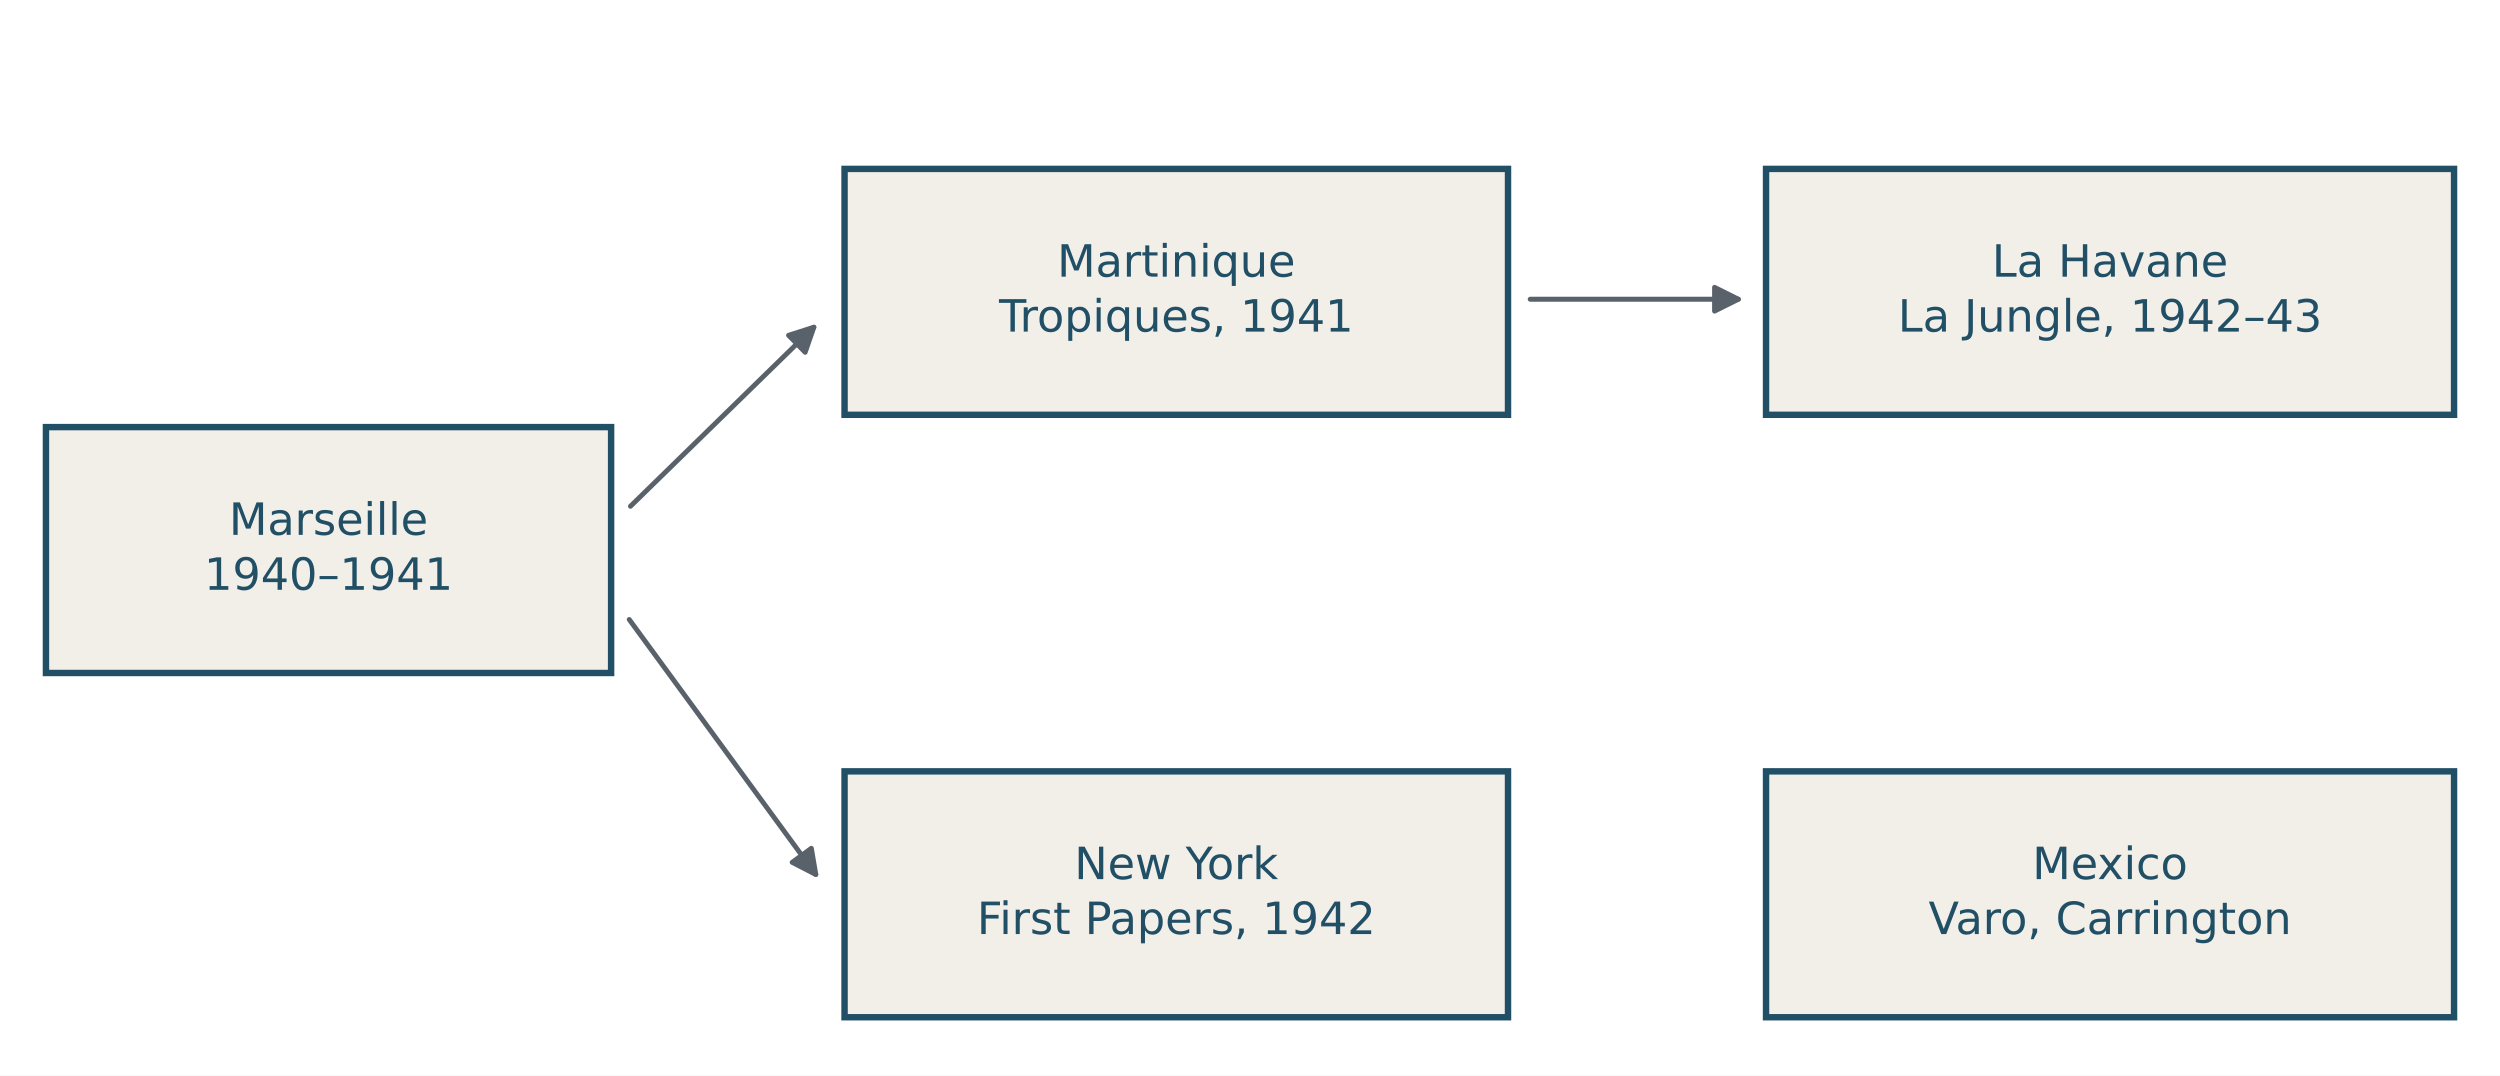
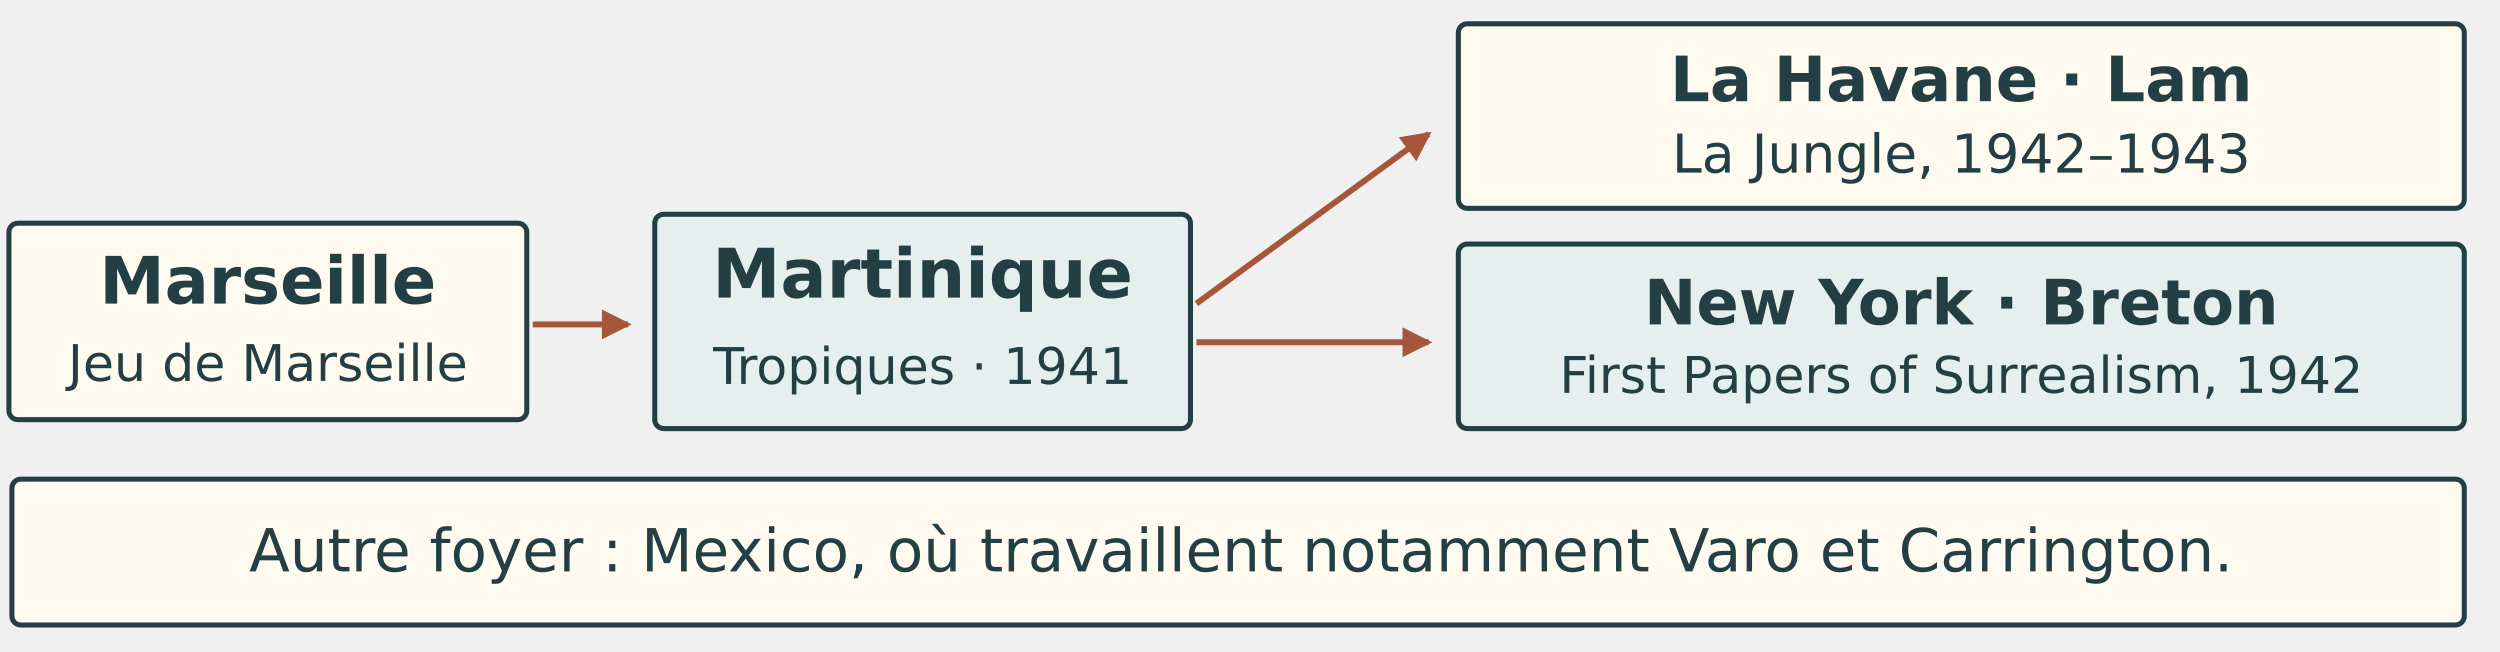
- <svg xmlns="http://www.w3.org/2000/svg" xmlns:xlink="http://www.w3.org/1999/xlink" width="505.44pt" height="217.44pt" viewBox="0 0 505.44 217.44" version="1.1">
+ <svg xmlns="http://www.w3.org/2000/svg" width="840" height="219" viewBox="0 0 840 219" role="img" aria-labelledby="titre desc">
  <defs>
-     <style type="text/css">*{stroke-linejoin: round; stroke-linecap: butt}</style>
+     <marker id="a" viewBox="0 0 8 8" markerUnits="userSpaceOnUse" markerWidth="10" markerHeight="10" refX="7" refY="4" orient="auto">
+       <path d="M0 0L8 4L0 8Z" fill="#a65639" />
+     </marker>
  </defs>
-   <g id="figure_1">
-     <g id="patch_1">
-       <path d="M 0 217.44 L 505.44 217.44 L 505.44 -0 L 0 -0 z " style="fill: #ffffff" />
-     </g>
-     <g id="axes_1">
-       <g id="patch_2">
-         <path d="M 9.288 136.063 L 123.552 136.063 L 123.552 86.349 L 9.288 86.349 z " clip-path="url(#pfb0b498c9a)" style="fill: #f2efe9; stroke: #204f66; stroke-width: 1.3; stroke-linejoin: miter" />
-       </g>
-       <g id="patch_3">
-         <path d="M 170.748 83.863 L 304.884 83.863 L 304.884 34.149 L 170.748 34.149 z " clip-path="url(#pfb0b498c9a)" style="fill: #f2efe9; stroke: #204f66; stroke-width: 1.3; stroke-linejoin: miter" />
-       </g>
-       <g id="patch_4">
-         <path d="M 357.048 83.863 L 496.152 83.863 L 496.152 34.149 L 357.048 34.149 z " clip-path="url(#pfb0b498c9a)" style="fill: #f2efe9; stroke: #204f66; stroke-width: 1.3; stroke-linejoin: miter" />
-       </g>
-       <g id="patch_5">
-         <path d="M 170.748 205.663 L 304.884 205.663 L 304.884 155.949 L 170.748 155.949 z " clip-path="url(#pfb0b498c9a)" style="fill: #f2efe9; stroke: #204f66; stroke-width: 1.3; stroke-linejoin: miter" />
-       </g>
-       <g id="patch_6">
-         <path d="M 357.048 205.663 L 496.152 205.663 L 496.152 155.949 L 357.048 155.949 z " clip-path="url(#pfb0b498c9a)" style="fill: #f2efe9; stroke: #204f66; stroke-width: 1.3; stroke-linejoin: miter" />
-       </g>
-       <g id="patch_7">
-         <path d="M 127.466 102.353 Q 146.403 83.864 164.541 66.156 " clip-path="url(#pfb0b498c9a)" style="fill: none; stroke: #59616a; stroke-linecap: round" />
-         <path d="M 159.43 67.792 L 164.541 66.156 L 162.783 71.227 z " clip-path="url(#pfb0b498c9a)" style="fill: #59616a; stroke: #59616a; stroke-linecap: round" />
-       </g>
-       <g id="patch_8">
-         <path d="M 309.37 60.497 Q 330.967 60.497 351.446 60.497 " clip-path="url(#pfb0b498c9a)" style="fill: none; stroke: #59616a; stroke-linecap: round" />
-         <path d="M 346.646 58.097 L 351.446 60.497 L 346.646 62.897 z " clip-path="url(#pfb0b498c9a)" style="fill: #59616a; stroke: #59616a; stroke-linecap: round" />
-       </g>
-       <g id="patch_9">
-         <path d="M 127.217 125.249 Q 146.405 151.475 164.933 176.798 " clip-path="url(#pfb0b498c9a)" style="fill: none; stroke: #59616a; stroke-linecap: round" />
-         <path d="M 164.035 171.507 L 164.933 176.798 L 160.162 174.342 z " clip-path="url(#pfb0b498c9a)" style="fill: #59616a; stroke: #59616a; stroke-linecap: round" />
-       </g>
-       <g id="text_1">
-         <g style="fill: #204f66" transform="translate(46.29727 108.1372) scale(0.09 -0.09)">
-           <defs>
-             <path id="DejaVuSans-4d" d="M 628 4666 L 1569 4666 L 2759 1491 L 3956 4666 L 4897 4666 L 4897 0 L 4281 0 L 4281 4097 L 3078 897 L 2444 897 L 1241 4097 L 1241 0 L 628 0 L 628 4666 z " transform="scale(0.015625)" />
-             <path id="DejaVuSans-61" d="M 2194 1759 Q 1497 1759 1228 1600 Q 959 1441 959 1056 Q 959 750 1161 570 Q 1363 391 1709 391 Q 2188 391 2477 730 Q 2766 1069 2766 1631 L 2766 1759 L 2194 1759 z M 3341 1997 L 3341 0 L 2766 0 L 2766 531 Q 2569 213 2275 61 Q 1981 -91 1556 -91 Q 1019 -91 701 211 Q 384 513 384 1019 Q 384 1609 779 1909 Q 1175 2209 1959 2209 L 2766 2209 L 2766 2266 Q 2766 2663 2505 2880 Q 2244 3097 1772 3097 Q 1472 3097 1187 3025 Q 903 2953 641 2809 L 641 3341 Q 956 3463 1253 3523 Q 1550 3584 1831 3584 Q 2591 3584 2966 3190 Q 3341 2797 3341 1997 z " transform="scale(0.015625)" />
-             <path id="DejaVuSans-72" d="M 2631 2963 Q 2534 3019 2420 3045 Q 2306 3072 2169 3072 Q 1681 3072 1420 2755 Q 1159 2438 1159 1844 L 1159 0 L 581 0 L 581 3500 L 1159 3500 L 1159 2956 Q 1341 3275 1631 3429 Q 1922 3584 2338 3584 Q 2397 3584 2469 3576 Q 2541 3569 2628 3553 L 2631 2963 z " transform="scale(0.015625)" />
-             <path id="DejaVuSans-73" d="M 2834 3397 L 2834 2853 Q 2591 2978 2328 3040 Q 2066 3103 1784 3103 Q 1356 3103 1142 2972 Q 928 2841 928 2578 Q 928 2378 1081 2264 Q 1234 2150 1697 2047 L 1894 2003 Q 2506 1872 2764 1633 Q 3022 1394 3022 966 Q 3022 478 2636 193 Q 2250 -91 1575 -91 Q 1294 -91 989 -36 Q 684 19 347 128 L 347 722 Q 666 556 975 473 Q 1284 391 1588 391 Q 1994 391 2212 530 Q 2431 669 2431 922 Q 2431 1156 2273 1281 Q 2116 1406 1581 1522 L 1381 1569 Q 847 1681 609 1914 Q 372 2147 372 2553 Q 372 3047 722 3315 Q 1072 3584 1716 3584 Q 2034 3584 2315 3537 Q 2597 3491 2834 3397 z " transform="scale(0.015625)" />
-             <path id="DejaVuSans-65" d="M 3597 1894 L 3597 1613 L 953 1613 Q 991 1019 1311 708 Q 1631 397 2203 397 Q 2534 397 2845 478 Q 3156 559 3463 722 L 3463 178 Q 3153 47 2828 -22 Q 2503 -91 2169 -91 Q 1331 -91 842 396 Q 353 884 353 1716 Q 353 2575 817 3079 Q 1281 3584 2069 3584 Q 2775 3584 3186 3129 Q 3597 2675 3597 1894 z M 3022 2063 Q 3016 2534 2758 2815 Q 2500 3097 2075 3097 Q 1594 3097 1305 2825 Q 1016 2553 972 2059 L 3022 2063 z " transform="scale(0.015625)" />
-             <path id="DejaVuSans-69" d="M 603 3500 L 1178 3500 L 1178 0 L 603 0 L 603 3500 z M 603 4863 L 1178 4863 L 1178 4134 L 603 4134 L 603 4863 z " transform="scale(0.015625)" />
-             <path id="DejaVuSans-6c" d="M 603 4863 L 1178 4863 L 1178 0 L 603 0 L 603 4863 z " transform="scale(0.015625)" />
-           </defs>
-           <use xlink:href="#DejaVuSans-4d" />
-           <use xlink:href="#DejaVuSans-61" transform="translate(86.2793 0)" />
-           <use xlink:href="#DejaVuSans-72" transform="translate(147.5586 0)" />
-           <use xlink:href="#DejaVuSans-73" transform="translate(188.6719 0)" />
-           <use xlink:href="#DejaVuSans-65" transform="translate(240.7715 0)" />
-           <use xlink:href="#DejaVuSans-69" transform="translate(302.2949 0)" />
-           <use xlink:href="#DejaVuSans-6c" transform="translate(330.0781 0)" />
-           <use xlink:href="#DejaVuSans-6c" transform="translate(357.8613 0)" />
-           <use xlink:href="#DejaVuSans-65" transform="translate(385.6445 0)" />
-         </g>
-         <g style="fill: #204f66" transform="translate(41.265 119.2411) scale(0.09 -0.09)">
-           <defs>
-             <path id="DejaVuSans-31" d="M 794 531 L 1825 531 L 1825 4091 L 703 3866 L 703 4441 L 1819 4666 L 2450 4666 L 2450 531 L 3481 531 L 3481 0 L 794 0 L 794 531 z " transform="scale(0.015625)" />
-             <path id="DejaVuSans-39" d="M 703 97 L 703 672 Q 941 559 1184 500 Q 1428 441 1663 441 Q 2288 441 2617 861 Q 2947 1281 2994 2138 Q 2813 1869 2534 1725 Q 2256 1581 1919 1581 Q 1219 1581 811 2004 Q 403 2428 403 3163 Q 403 3881 828 4315 Q 1253 4750 1959 4750 Q 2769 4750 3195 4129 Q 3622 3509 3622 2328 Q 3622 1225 3098 567 Q 2575 -91 1691 -91 Q 1453 -91 1209 -44 Q 966 3 703 97 z M 1959 2075 Q 2384 2075 2632 2365 Q 2881 2656 2881 3163 Q 2881 3666 2632 3958 Q 2384 4250 1959 4250 Q 1534 4250 1286 3958 Q 1038 3666 1038 3163 Q 1038 2656 1286 2365 Q 1534 2075 1959 2075 z " transform="scale(0.015625)" />
-             <path id="DejaVuSans-34" d="M 2419 4116 L 825 1625 L 2419 1625 L 2419 4116 z M 2253 4666 L 3047 4666 L 3047 1625 L 3713 1625 L 3713 1100 L 3047 1100 L 3047 0 L 2419 0 L 2419 1100 L 313 1100 L 313 1709 L 2253 4666 z " transform="scale(0.015625)" />
-             <path id="DejaVuSans-30" d="M 2034 4250 Q 1547 4250 1301 3770 Q 1056 3291 1056 2328 Q 1056 1369 1301 889 Q 1547 409 2034 409 Q 2525 409 2770 889 Q 3016 1369 3016 2328 Q 3016 3291 2770 3770 Q 2525 4250 2034 4250 z M 2034 4750 Q 2819 4750 3233 4129 Q 3647 3509 3647 2328 Q 3647 1150 3233 529 Q 2819 -91 2034 -91 Q 1250 -91 836 529 Q 422 1150 422 2328 Q 422 3509 836 4129 Q 1250 4750 2034 4750 z " transform="scale(0.015625)" />
-             <path id="DejaVuSans-2013" d="M 313 1978 L 2888 1978 L 2888 1528 L 313 1528 L 313 1978 z " transform="scale(0.015625)" />
-           </defs>
-           <use xlink:href="#DejaVuSans-31" />
-           <use xlink:href="#DejaVuSans-39" transform="translate(63.62305 0)" />
-           <use xlink:href="#DejaVuSans-34" transform="translate(127.2461 0)" />
-           <use xlink:href="#DejaVuSans-30" transform="translate(190.8691 0)" />
-           <use xlink:href="#DejaVuSans-2013" transform="translate(254.4922 0)" />
-           <use xlink:href="#DejaVuSans-31" transform="translate(304.4922 0)" />
-           <use xlink:href="#DejaVuSans-39" transform="translate(368.1152 0)" />
-           <use xlink:href="#DejaVuSans-34" transform="translate(431.7383 0)" />
-           <use xlink:href="#DejaVuSans-31" transform="translate(495.3613 0)" />
-         </g>
-       </g>
-       <g id="text_2">
-         <g style="fill: #204f66" transform="translate(213.7319 55.93724) scale(0.09 -0.09)">
-           <defs>
-             <path id="DejaVuSans-74" d="M 1172 4494 L 1172 3500 L 2356 3500 L 2356 3053 L 1172 3053 L 1172 1153 Q 1172 725 1289 603 Q 1406 481 1766 481 L 2356 481 L 2356 0 L 1766 0 Q 1100 0 847 248 Q 594 497 594 1153 L 594 3053 L 172 3053 L 172 3500 L 594 3500 L 594 4494 L 1172 4494 z " transform="scale(0.015625)" />
-             <path id="DejaVuSans-6e" d="M 3513 2113 L 3513 0 L 2938 0 L 2938 2094 Q 2938 2591 2744 2837 Q 2550 3084 2163 3084 Q 1697 3084 1428 2787 Q 1159 2491 1159 1978 L 1159 0 L 581 0 L 581 3500 L 1159 3500 L 1159 2956 Q 1366 3272 1645 3428 Q 1925 3584 2291 3584 Q 2894 3584 3203 3211 Q 3513 2838 3513 2113 z " transform="scale(0.015625)" />
-             <path id="DejaVuSans-71" d="M 947 1747 Q 947 1113 1208 752 Q 1469 391 1925 391 Q 2381 391 2643 752 Q 2906 1113 2906 1747 Q 2906 2381 2643 2742 Q 2381 3103 1925 3103 Q 1469 3103 1208 2742 Q 947 2381 947 1747 z M 2906 525 Q 2725 213 2448 61 Q 2172 -91 1784 -91 Q 1150 -91 751 415 Q 353 922 353 1747 Q 353 2572 751 3078 Q 1150 3584 1784 3584 Q 2172 3584 2448 3432 Q 2725 3281 2906 2969 L 2906 3500 L 3481 3500 L 3481 -1331 L 2906 -1331 L 2906 525 z " transform="scale(0.015625)" />
-             <path id="DejaVuSans-75" d="M 544 1381 L 544 3500 L 1119 3500 L 1119 1403 Q 1119 906 1312 657 Q 1506 409 1894 409 Q 2359 409 2629 706 Q 2900 1003 2900 1516 L 2900 3500 L 3475 3500 L 3475 0 L 2900 0 L 2900 538 Q 2691 219 2414 64 Q 2138 -91 1772 -91 Q 1169 -91 856 284 Q 544 659 544 1381 z M 1991 3584 L 1991 3584 z " transform="scale(0.015625)" />
-           </defs>
-           <use xlink:href="#DejaVuSans-4d" />
-           <use xlink:href="#DejaVuSans-61" transform="translate(86.2793 0)" />
-           <use xlink:href="#DejaVuSans-72" transform="translate(147.5586 0)" />
-           <use xlink:href="#DejaVuSans-74" transform="translate(188.6719 0)" />
-           <use xlink:href="#DejaVuSans-69" transform="translate(227.8809 0)" />
-           <use xlink:href="#DejaVuSans-6e" transform="translate(255.6641 0)" />
-           <use xlink:href="#DejaVuSans-69" transform="translate(319.043 0)" />
-           <use xlink:href="#DejaVuSans-71" transform="translate(346.8262 0)" />
-           <use xlink:href="#DejaVuSans-75" transform="translate(410.3027 0)" />
-           <use xlink:href="#DejaVuSans-65" transform="translate(473.6816 0)" />
-         </g>
-         <g style="fill: #204f66" transform="translate(201.9876 67.04106) scale(0.09 -0.09)">
-           <defs>
-             <path id="DejaVuSans-54" d="M -19 4666 L 3928 4666 L 3928 4134 L 2272 4134 L 2272 0 L 1638 0 L 1638 4134 L -19 4134 L -19 4666 z " transform="scale(0.015625)" />
-             <path id="DejaVuSans-6f" d="M 1959 3097 Q 1497 3097 1228 2736 Q 959 2375 959 1747 Q 959 1119 1226 758 Q 1494 397 1959 397 Q 2419 397 2687 759 Q 2956 1122 2956 1747 Q 2956 2369 2687 2733 Q 2419 3097 1959 3097 z M 1959 3584 Q 2709 3584 3137 3096 Q 3566 2609 3566 1747 Q 3566 888 3137 398 Q 2709 -91 1959 -91 Q 1206 -91 779 398 Q 353 888 353 1747 Q 353 2609 779 3096 Q 1206 3584 1959 3584 z " transform="scale(0.015625)" />
-             <path id="DejaVuSans-70" d="M 1159 525 L 1159 -1331 L 581 -1331 L 581 3500 L 1159 3500 L 1159 2969 Q 1341 3281 1617 3432 Q 1894 3584 2278 3584 Q 2916 3584 3314 3078 Q 3713 2572 3713 1747 Q 3713 922 3314 415 Q 2916 -91 2278 -91 Q 1894 -91 1617 61 Q 1341 213 1159 525 z M 3116 1747 Q 3116 2381 2855 2742 Q 2594 3103 2138 3103 Q 1681 3103 1420 2742 Q 1159 2381 1159 1747 Q 1159 1113 1420 752 Q 1681 391 2138 391 Q 2594 391 2855 752 Q 3116 1113 3116 1747 z " transform="scale(0.015625)" />
-             <path id="DejaVuSans-2c" d="M 750 794 L 1409 794 L 1409 256 L 897 -744 L 494 -744 L 750 256 L 750 794 z " transform="scale(0.015625)" />
-             <path id="DejaVuSans-20" transform="scale(0.015625)" />
-           </defs>
-           <use xlink:href="#DejaVuSans-54" />
-           <use xlink:href="#DejaVuSans-72" transform="translate(46.33398 0)" />
-           <use xlink:href="#DejaVuSans-6f" transform="translate(85.19727 0)" />
-           <use xlink:href="#DejaVuSans-70" transform="translate(146.3789 0)" />
-           <use xlink:href="#DejaVuSans-69" transform="translate(209.8555 0)" />
-           <use xlink:href="#DejaVuSans-71" transform="translate(237.6387 0)" />
-           <use xlink:href="#DejaVuSans-75" transform="translate(301.1152 0)" />
-           <use xlink:href="#DejaVuSans-65" transform="translate(364.4941 0)" />
-           <use xlink:href="#DejaVuSans-73" transform="translate(426.0176 0)" />
-           <use xlink:href="#DejaVuSans-2c" transform="translate(478.1172 0)" />
-           <use xlink:href="#DejaVuSans-20" transform="translate(509.9043 0)" />
-           <use xlink:href="#DejaVuSans-31" transform="translate(541.6914 0)" />
-           <use xlink:href="#DejaVuSans-39" transform="translate(605.3145 0)" />
-           <use xlink:href="#DejaVuSans-34" transform="translate(668.9375 0)" />
-           <use xlink:href="#DejaVuSans-31" transform="translate(732.5605 0)" />
-         </g>
-       </g>
-       <g id="text_3">
-         <g style="fill: #204f66" transform="translate(402.7212 55.93724) scale(0.09 -0.09)">
-           <defs>
-             <path id="DejaVuSans-4c" d="M 628 4666 L 1259 4666 L 1259 531 L 3531 531 L 3531 0 L 628 0 L 628 4666 z " transform="scale(0.015625)" />
-             <path id="DejaVuSans-48" d="M 628 4666 L 1259 4666 L 1259 2753 L 3553 2753 L 3553 4666 L 4184 4666 L 4184 0 L 3553 0 L 3553 2222 L 1259 2222 L 1259 0 L 628 0 L 628 4666 z " transform="scale(0.015625)" />
-             <path id="DejaVuSans-76" d="M 191 3500 L 800 3500 L 1894 563 L 2988 3500 L 3597 3500 L 2284 0 L 1503 0 L 191 3500 z " transform="scale(0.015625)" />
-           </defs>
-           <use xlink:href="#DejaVuSans-4c" />
-           <use xlink:href="#DejaVuSans-61" transform="translate(55.71289 0)" />
-           <use xlink:href="#DejaVuSans-20" transform="translate(116.9922 0)" />
-           <use xlink:href="#DejaVuSans-48" transform="translate(148.7793 0)" />
-           <use xlink:href="#DejaVuSans-61" transform="translate(223.9746 0)" />
-           <use xlink:href="#DejaVuSans-76" transform="translate(285.2539 0)" />
-           <use xlink:href="#DejaVuSans-61" transform="translate(344.4336 0)" />
-           <use xlink:href="#DejaVuSans-6e" transform="translate(405.7129 0)" />
-           <use xlink:href="#DejaVuSans-65" transform="translate(469.0918 0)" />
-         </g>
-         <g style="fill: #204f66" transform="translate(383.7087 67.04106) scale(0.09 -0.09)">
-           <defs>
-             <path id="DejaVuSans-4a" d="M 628 4666 L 1259 4666 L 1259 325 Q 1259 -519 939 -900 Q 619 -1281 -91 -1281 L -331 -1281 L -331 -750 L -134 -750 Q 284 -750 456 -515 Q 628 -281 628 325 L 628 4666 z " transform="scale(0.015625)" />
-             <path id="DejaVuSans-67" d="M 2906 1791 Q 2906 2416 2648 2759 Q 2391 3103 1925 3103 Q 1463 3103 1205 2759 Q 947 2416 947 1791 Q 947 1169 1205 825 Q 1463 481 1925 481 Q 2391 481 2648 825 Q 2906 1169 2906 1791 z M 3481 434 Q 3481 -459 3084 -895 Q 2688 -1331 1869 -1331 Q 1566 -1331 1297 -1286 Q 1028 -1241 775 -1147 L 775 -588 Q 1028 -725 1275 -790 Q 1522 -856 1778 -856 Q 2344 -856 2625 -561 Q 2906 -266 2906 331 L 2906 616 Q 2728 306 2450 153 Q 2172 0 1784 0 Q 1141 0 747 490 Q 353 981 353 1791 Q 353 2603 747 3093 Q 1141 3584 1784 3584 Q 2172 3584 2450 3431 Q 2728 3278 2906 2969 L 2906 3500 L 3481 3500 L 3481 434 z " transform="scale(0.015625)" />
-             <path id="DejaVuSans-32" d="M 1228 531 L 3431 531 L 3431 0 L 469 0 L 469 531 Q 828 903 1448 1529 Q 2069 2156 2228 2338 Q 2531 2678 2651 2914 Q 2772 3150 2772 3378 Q 2772 3750 2511 3984 Q 2250 4219 1831 4219 Q 1534 4219 1204 4116 Q 875 4013 500 3803 L 500 4441 Q 881 4594 1212 4672 Q 1544 4750 1819 4750 Q 2544 4750 2975 4387 Q 3406 4025 3406 3419 Q 3406 3131 3298 2873 Q 3191 2616 2906 2266 Q 2828 2175 2409 1742 Q 1991 1309 1228 531 z " transform="scale(0.015625)" />
-             <path id="DejaVuSans-33" d="M 2597 2516 Q 3050 2419 3304 2112 Q 3559 1806 3559 1356 Q 3559 666 3084 287 Q 2609 -91 1734 -91 Q 1441 -91 1130 -33 Q 819 25 488 141 L 488 750 Q 750 597 1062 519 Q 1375 441 1716 441 Q 2309 441 2620 675 Q 2931 909 2931 1356 Q 2931 1769 2642 2001 Q 2353 2234 1838 2234 L 1294 2234 L 1294 2753 L 1863 2753 Q 2328 2753 2575 2939 Q 2822 3125 2822 3475 Q 2822 3834 2567 4026 Q 2313 4219 1838 4219 Q 1578 4219 1281 4162 Q 984 4106 628 3988 L 628 4550 Q 988 4650 1302 4700 Q 1616 4750 1894 4750 Q 2613 4750 3031 4423 Q 3450 4097 3450 3541 Q 3450 3153 3228 2886 Q 3006 2619 2597 2516 z " transform="scale(0.015625)" />
-           </defs>
-           <use xlink:href="#DejaVuSans-4c" />
-           <use xlink:href="#DejaVuSans-61" transform="translate(55.71289 0)" />
-           <use xlink:href="#DejaVuSans-20" transform="translate(116.9922 0)" />
-           <use xlink:href="#DejaVuSans-4a" transform="translate(148.7793 0)" />
-           <use xlink:href="#DejaVuSans-75" transform="translate(178.2715 0)" />
-           <use xlink:href="#DejaVuSans-6e" transform="translate(241.6504 0)" />
-           <use xlink:href="#DejaVuSans-67" transform="translate(305.0293 0)" />
-           <use xlink:href="#DejaVuSans-6c" transform="translate(368.5059 0)" />
-           <use xlink:href="#DejaVuSans-65" transform="translate(396.2891 0)" />
-           <use xlink:href="#DejaVuSans-2c" transform="translate(457.8125 0)" />
-           <use xlink:href="#DejaVuSans-20" transform="translate(489.5996 0)" />
-           <use xlink:href="#DejaVuSans-31" transform="translate(521.3867 0)" />
-           <use xlink:href="#DejaVuSans-39" transform="translate(585.0098 0)" />
-           <use xlink:href="#DejaVuSans-34" transform="translate(648.6328 0)" />
-           <use xlink:href="#DejaVuSans-32" transform="translate(712.2559 0)" />
-           <use xlink:href="#DejaVuSans-2013" transform="translate(775.8789 0)" />
-           <use xlink:href="#DejaVuSans-34" transform="translate(825.8789 0)" />
-           <use xlink:href="#DejaVuSans-33" transform="translate(889.502 0)" />
-         </g>
-       </g>
-       <g id="text_4">
-         <g style="fill: #204f66" transform="translate(217.2088 177.7372) scale(0.09 -0.09)">
-           <defs>
-             <path id="DejaVuSans-4e" d="M 628 4666 L 1478 4666 L 3547 763 L 3547 4666 L 4159 4666 L 4159 0 L 3309 0 L 1241 3903 L 1241 0 L 628 0 L 628 4666 z " transform="scale(0.015625)" />
-             <path id="DejaVuSans-77" d="M 269 3500 L 844 3500 L 1563 769 L 2278 3500 L 2956 3500 L 3675 769 L 4391 3500 L 4966 3500 L 4050 0 L 3372 0 L 2619 2869 L 1863 0 L 1184 0 L 269 3500 z " transform="scale(0.015625)" />
-             <path id="DejaVuSans-59" d="M -13 4666 L 666 4666 L 1959 2747 L 3244 4666 L 3922 4666 L 2272 2222 L 2272 0 L 1638 0 L 1638 2222 L -13 4666 z " transform="scale(0.015625)" />
-             <path id="DejaVuSans-6b" d="M 581 4863 L 1159 4863 L 1159 1991 L 2875 3500 L 3609 3500 L 1753 1863 L 3688 0 L 2938 0 L 1159 1709 L 1159 0 L 581 0 L 581 4863 z " transform="scale(0.015625)" />
-           </defs>
-           <use xlink:href="#DejaVuSans-4e" />
-           <use xlink:href="#DejaVuSans-65" transform="translate(74.80469 0)" />
-           <use xlink:href="#DejaVuSans-77" transform="translate(136.3281 0)" />
-           <use xlink:href="#DejaVuSans-20" transform="translate(218.1152 0)" />
-           <use xlink:href="#DejaVuSans-59" transform="translate(249.9023 0)" />
-           <use xlink:href="#DejaVuSans-6f" transform="translate(297.7363 0)" />
-           <use xlink:href="#DejaVuSans-72" transform="translate(358.918 0)" />
-           <use xlink:href="#DejaVuSans-6b" transform="translate(400.0312 0)" />
-         </g>
-         <g style="fill: #204f66" transform="translate(197.5143 188.8411) scale(0.09 -0.09)">
-           <defs>
-             <path id="DejaVuSans-46" d="M 628 4666 L 3309 4666 L 3309 4134 L 1259 4134 L 1259 2759 L 3109 2759 L 3109 2228 L 1259 2228 L 1259 0 L 628 0 L 628 4666 z " transform="scale(0.015625)" />
-             <path id="DejaVuSans-50" d="M 1259 4147 L 1259 2394 L 2053 2394 Q 2494 2394 2734 2622 Q 2975 2850 2975 3272 Q 2975 3691 2734 3919 Q 2494 4147 2053 4147 L 1259 4147 z M 628 4666 L 2053 4666 Q 2838 4666 3239 4311 Q 3641 3956 3641 3272 Q 3641 2581 3239 2228 Q 2838 1875 2053 1875 L 1259 1875 L 1259 0 L 628 0 L 628 4666 z " transform="scale(0.015625)" />
-           </defs>
-           <use xlink:href="#DejaVuSans-46" />
-           <use xlink:href="#DejaVuSans-69" transform="translate(50.26953 0)" />
-           <use xlink:href="#DejaVuSans-72" transform="translate(78.05273 0)" />
-           <use xlink:href="#DejaVuSans-73" transform="translate(119.166 0)" />
-           <use xlink:href="#DejaVuSans-74" transform="translate(171.2656 0)" />
-           <use xlink:href="#DejaVuSans-20" transform="translate(210.4746 0)" />
-           <use xlink:href="#DejaVuSans-50" transform="translate(242.2617 0)" />
-           <use xlink:href="#DejaVuSans-61" transform="translate(298.0645 0)" />
-           <use xlink:href="#DejaVuSans-70" transform="translate(359.3438 0)" />
-           <use xlink:href="#DejaVuSans-65" transform="translate(422.8203 0)" />
-           <use xlink:href="#DejaVuSans-72" transform="translate(484.3438 0)" />
-           <use xlink:href="#DejaVuSans-73" transform="translate(525.457 0)" />
-           <use xlink:href="#DejaVuSans-2c" transform="translate(577.5566 0)" />
-           <use xlink:href="#DejaVuSans-20" transform="translate(609.3438 0)" />
-           <use xlink:href="#DejaVuSans-31" transform="translate(641.1309 0)" />
-           <use xlink:href="#DejaVuSans-39" transform="translate(704.7539 0)" />
-           <use xlink:href="#DejaVuSans-34" transform="translate(768.377 0)" />
-           <use xlink:href="#DejaVuSans-32" transform="translate(832 0)" />
-         </g>
-       </g>
-       <g id="text_5">
-         <g style="fill: #204f66" transform="translate(410.8859 177.7372) scale(0.09 -0.09)">
-           <defs>
-             <path id="DejaVuSans-78" d="M 3513 3500 L 2247 1797 L 3578 0 L 2900 0 L 1881 1375 L 863 0 L 184 0 L 1544 1831 L 300 3500 L 978 3500 L 1906 2253 L 2834 3500 L 3513 3500 z " transform="scale(0.015625)" />
-             <path id="DejaVuSans-63" d="M 3122 3366 L 3122 2828 Q 2878 2963 2633 3030 Q 2388 3097 2138 3097 Q 1578 3097 1268 2742 Q 959 2388 959 1747 Q 959 1106 1268 751 Q 1578 397 2138 397 Q 2388 397 2633 464 Q 2878 531 3122 666 L 3122 134 Q 2881 22 2623 -34 Q 2366 -91 2075 -91 Q 1284 -91 818 406 Q 353 903 353 1747 Q 353 2603 823 3093 Q 1294 3584 2113 3584 Q 2378 3584 2631 3529 Q 2884 3475 3122 3366 z " transform="scale(0.015625)" />
-           </defs>
-           <use xlink:href="#DejaVuSans-4d" />
-           <use xlink:href="#DejaVuSans-65" transform="translate(86.2793 0)" />
-           <use xlink:href="#DejaVuSans-78" transform="translate(146.0527 0)" />
-           <use xlink:href="#DejaVuSans-69" transform="translate(205.2324 0)" />
-           <use xlink:href="#DejaVuSans-63" transform="translate(233.0156 0)" />
-           <use xlink:href="#DejaVuSans-6f" transform="translate(287.9961 0)" />
-         </g>
-         <g style="fill: #204f66" transform="translate(389.9011 188.8411) scale(0.09 -0.09)">
-           <defs>
-             <path id="DejaVuSans-56" d="M 1831 0 L 50 4666 L 709 4666 L 2188 738 L 3669 4666 L 4325 4666 L 2547 0 L 1831 0 z " transform="scale(0.015625)" />
-             <path id="DejaVuSans-43" d="M 4122 4306 L 4122 3641 Q 3803 3938 3442 4084 Q 3081 4231 2675 4231 Q 1875 4231 1450 3742 Q 1025 3253 1025 2328 Q 1025 1406 1450 917 Q 1875 428 2675 428 Q 3081 428 3442 575 Q 3803 722 4122 1019 L 4122 359 Q 3791 134 3420 21 Q 3050 -91 2638 -91 Q 1578 -91 968 557 Q 359 1206 359 2328 Q 359 3453 968 4101 Q 1578 4750 2638 4750 Q 3056 4750 3426 4639 Q 3797 4528 4122 4306 z " transform="scale(0.015625)" />
-           </defs>
-           <use xlink:href="#DejaVuSans-56" />
-           <use xlink:href="#DejaVuSans-61" transform="translate(60.6582 0)" />
-           <use xlink:href="#DejaVuSans-72" transform="translate(121.9375 0)" />
-           <use xlink:href="#DejaVuSans-6f" transform="translate(160.8008 0)" />
-           <use xlink:href="#DejaVuSans-2c" transform="translate(221.9824 0)" />
-           <use xlink:href="#DejaVuSans-20" transform="translate(253.7695 0)" />
-           <use xlink:href="#DejaVuSans-43" transform="translate(285.5566 0)" />
-           <use xlink:href="#DejaVuSans-61" transform="translate(355.3809 0)" />
-           <use xlink:href="#DejaVuSans-72" transform="translate(416.6602 0)" />
-           <use xlink:href="#DejaVuSans-72" transform="translate(456.0234 0)" />
-           <use xlink:href="#DejaVuSans-69" transform="translate(497.1367 0)" />
-           <use xlink:href="#DejaVuSans-6e" transform="translate(524.9199 0)" />
-           <use xlink:href="#DejaVuSans-67" transform="translate(588.2988 0)" />
-           <use xlink:href="#DejaVuSans-74" transform="translate(651.7754 0)" />
-           <use xlink:href="#DejaVuSans-6f" transform="translate(690.9844 0)" />
-           <use xlink:href="#DejaVuSans-6e" transform="translate(752.166 0)" />
-         </g>
-       </g>
-     </g>
+   <g font-family="DejaVu Sans, sans-serif">
+     <rect x="3" y="75" width="174" height="66" rx="3" fill="#fffaf0" stroke="#233f43" stroke-width="1.7" />
+     <text x="90" y="102" text-anchor="middle" fill="#233f43" font-size="22" font-weight="700">Marseille</text>
+     <text x="90" y="128" text-anchor="middle" fill="#233f43" font-size="17" font-weight="400">Jeu de Marseille</text>
+     <rect x="220" y="72" width="180" height="72" rx="3" fill="#e5efed" stroke="#233f43" stroke-width="1.7" />
+     <text x="310" y="100" text-anchor="middle" fill="#233f43" font-size="23" font-weight="700">Martinique</text>
+     <text x="310" y="129" text-anchor="middle" fill="#233f43" font-size="17" font-weight="400">Tropiques · 1941</text>
+     <path d="M179 109 H211" fill="none" stroke="#a65639" stroke-width="2" marker-end="url(#a)" />
+     <rect x="490" y="8" width="338" height="62" rx="3" fill="#fffaf0" stroke="#233f43" stroke-width="1.7" />
+     <text x="659" y="34" text-anchor="middle" fill="#233f43" font-size="21" font-weight="700">La Havane · Lam</text>
+     <text x="659" y="58" text-anchor="middle" fill="#233f43" font-size="18" font-weight="400">La Jungle, 1942–1943</text>
+     <rect x="490" y="82" width="338" height="62" rx="3" fill="#e5efed" stroke="#233f43" stroke-width="1.7" />
+     <text x="659" y="109" text-anchor="middle" fill="#233f43" font-size="21" font-weight="700">New York · Breton</text>
+     <text x="659" y="132" text-anchor="middle" fill="#233f43" font-size="17" font-weight="400">First Papers of Surrealism, 1942</text>
+     <path d="M402 102 L480 45" fill="none" stroke="#a65639" stroke-width="2" marker-end="url(#a)" />
+     <path d="M402 115 H480" fill="none" stroke="#a65639" stroke-width="2" marker-end="url(#a)" />
+     <rect x="4" y="161" width="824" height="49" rx="3" fill="#fffaf0" stroke="#233f43" stroke-width="1.7" />
+     <text x="417" y="192" text-anchor="middle" fill="#233f43" font-size="20" font-weight="400">Autre foyer : Mexico, où travaillent notamment Varo et Carrington.</text>
  </g>
-   <defs>
-     <clipPath id="pfb0b498c9a">
-       <rect x="4.32" y="4.32" width="496.8" height="208.8" />
-     </clipPath>
-   </defs>
</svg>
